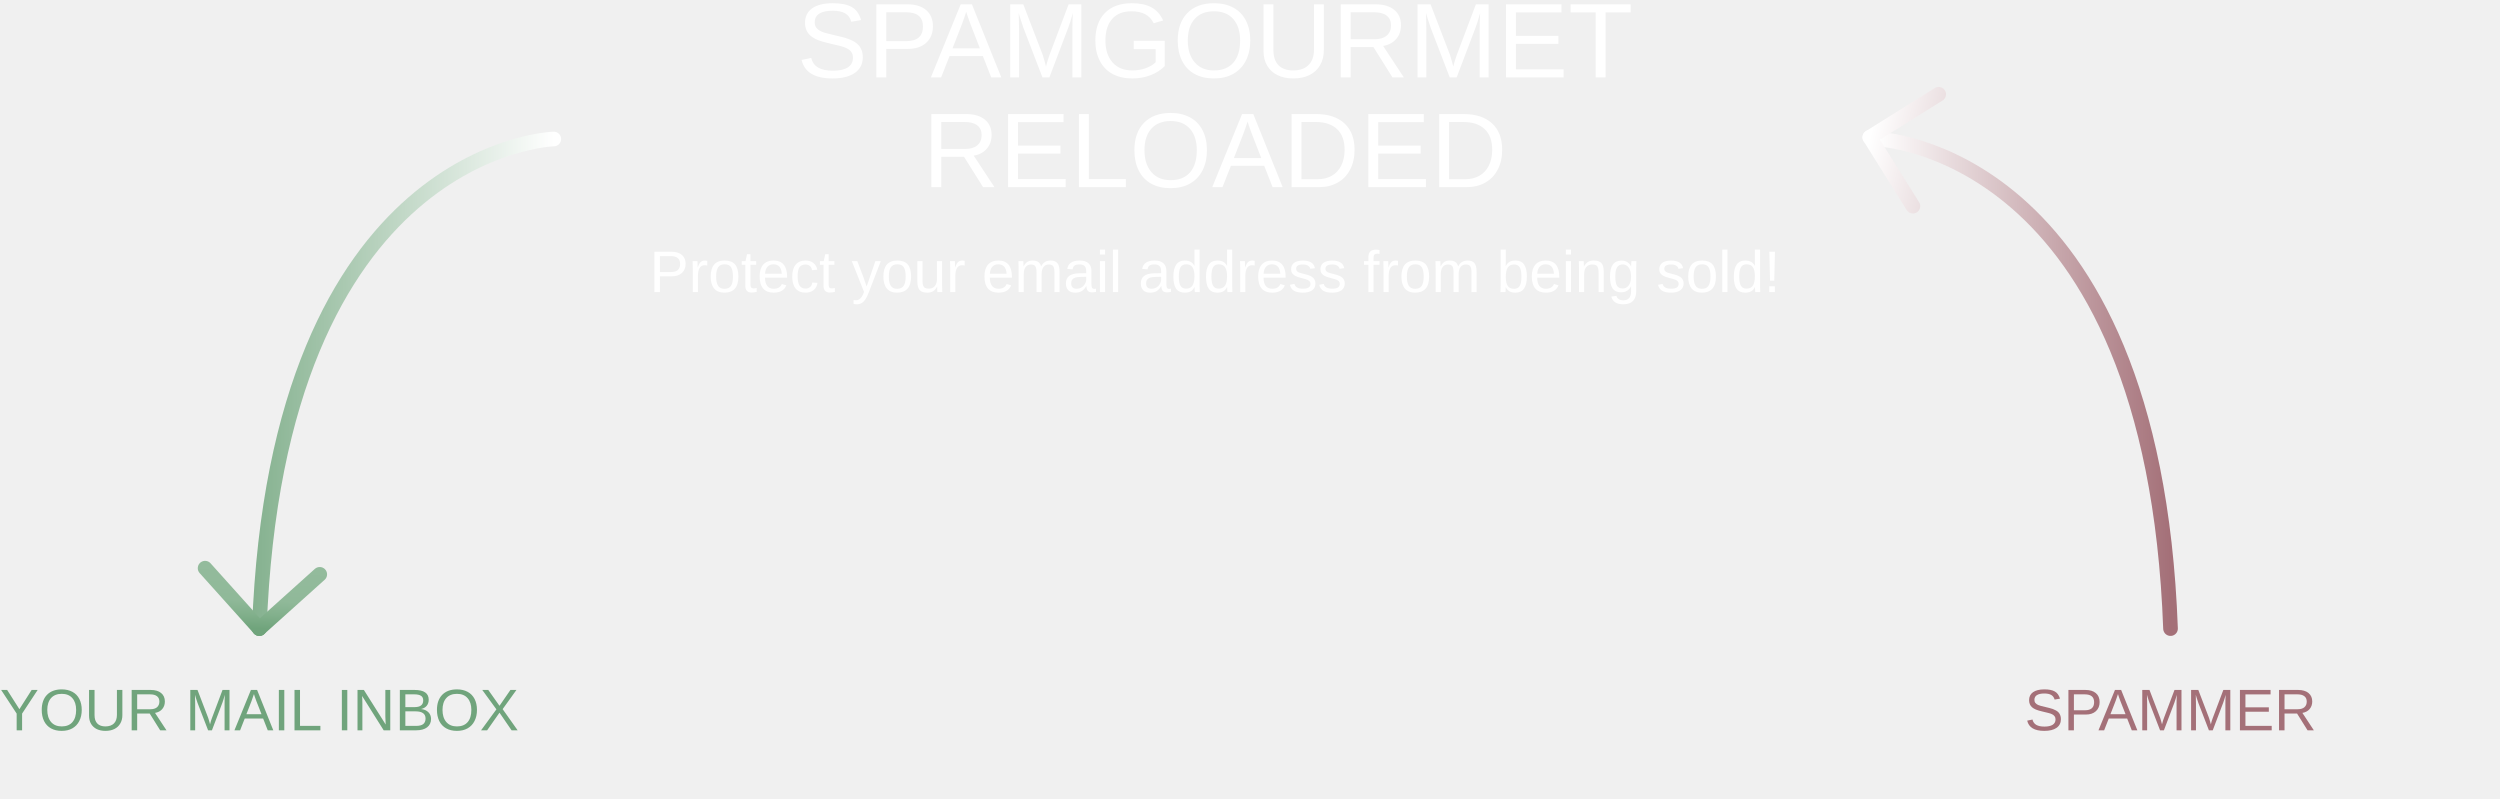
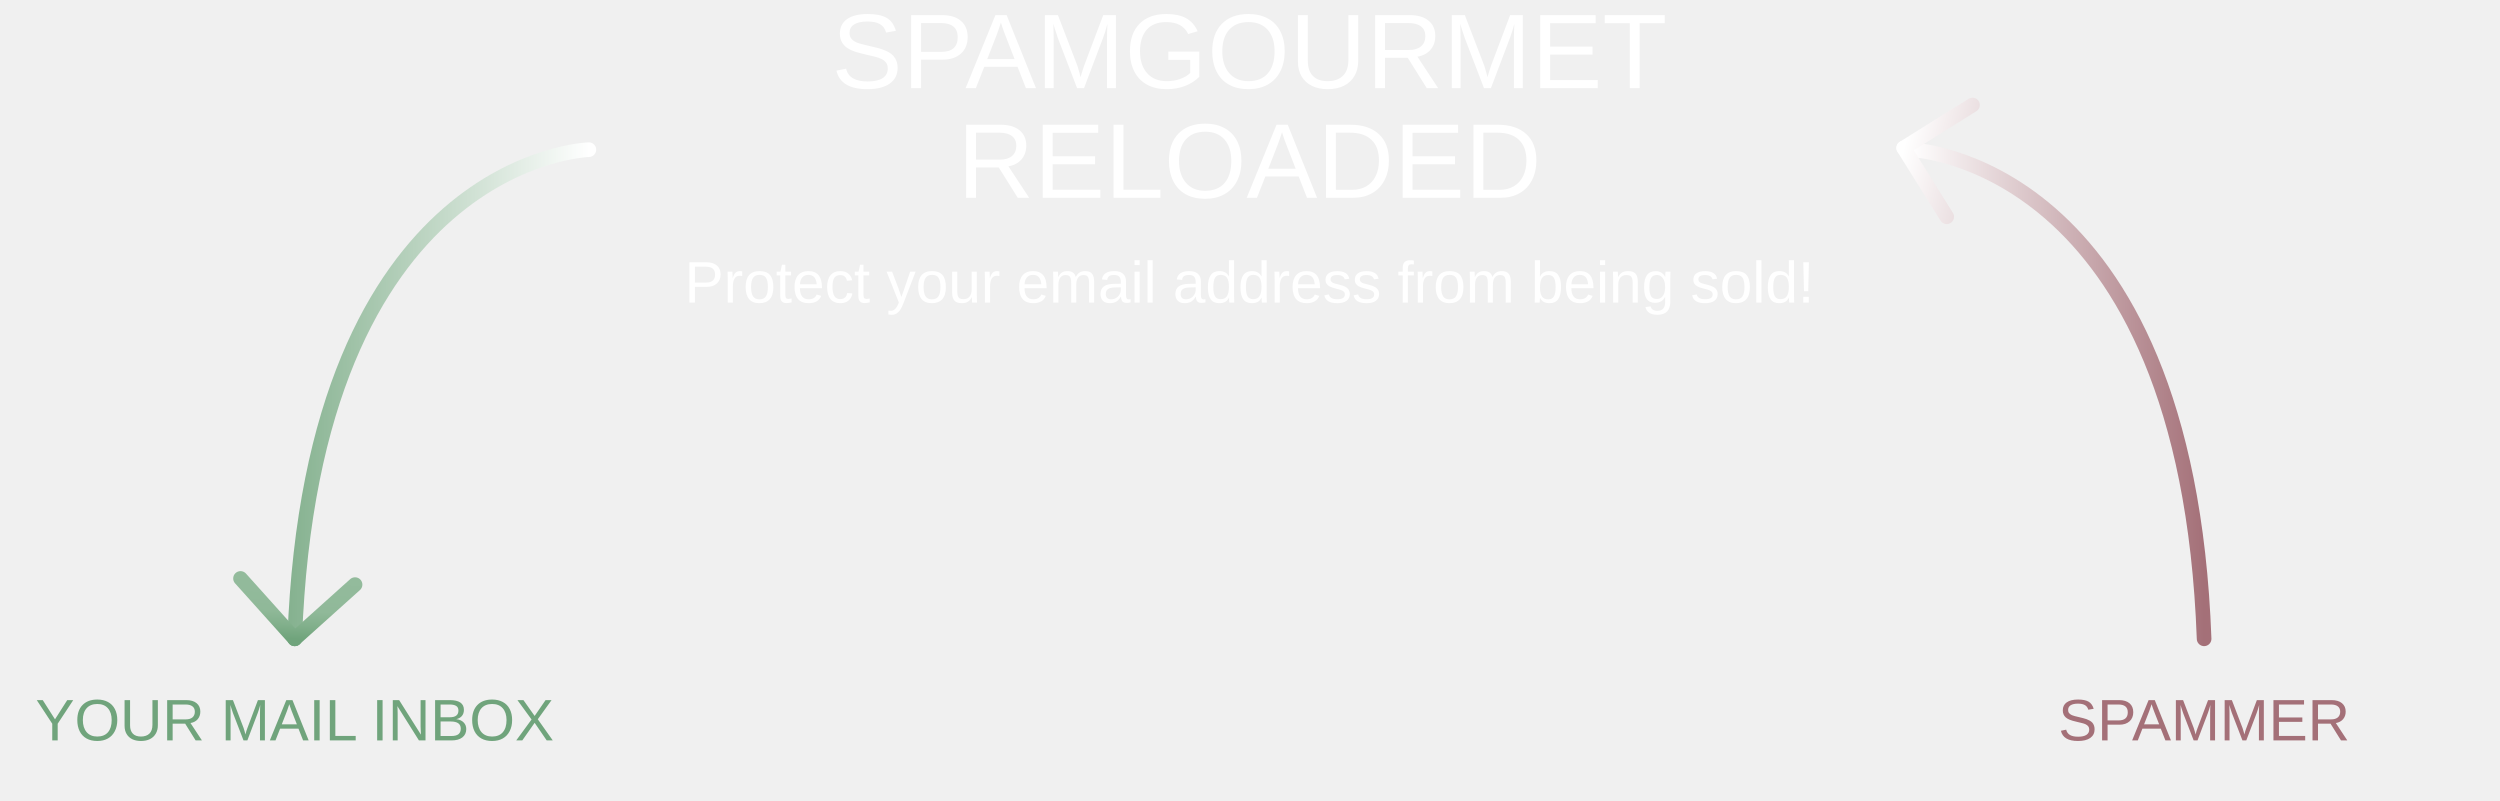
- <svg xmlns="http://www.w3.org/2000/svg" width="100%" height="100%" viewBox="0 0 1067 341" version="1.1" xml:space="preserve" style="fill-rule:evenodd;clip-rule:evenodd;stroke-linecap:round;stroke-linejoin:round;stroke-miterlimit:1.5;">
-   <g transform="matrix(1,0,0,1,-441.463,-70.0026)">
-     <g id="Arrow-view" transform="matrix(1.56377,0,0,1.56377,-541.223,-48.3808)">
-       <g>
+ <svg xmlns="http://www.w3.org/2000/svg" width="100%" height="100%" viewBox="0 0 1068 342" version="1.1" xml:space="preserve" style="fill-rule:evenodd;clip-rule:evenodd;stroke-linecap:round;stroke-linejoin:round;stroke-miterlimit:1.5;">
+   <g transform="matrix(1,0,0,1,-740,0)">
+     <g id="ArtBoard3" transform="matrix(1,0,0,1,-0.237231,899.471)">
+       <rect x="740.237" y="-899.471" width="1067.03" height="341.278" style="fill:none;" />
+       <g id="Arrow-view" transform="matrix(1.56377,0,0,1.56377,-227.235,-1013.24)">
        <g>
-           <path d="M1220.81,247.265C1216,115.657 1140.45,113.643 1140.45,113.643" style="fill:none;stroke:url(#_Linear1);stroke-width:4px;" />
-           <g transform="matrix(0.9744,0.22482,-0.22482,0.9744,53.0415,-253.951)">
-             <path d="M1140.45,113.643L1156.12,129.311" style="fill:none;stroke:url(#_Linear2);stroke-width:4px;" />
-             <path d="M1140.45,113.643L1156.12,97.975" style="fill:none;stroke:url(#_Linear3);stroke-width:4px;" />
+           <g>
+             <path d="M1220.81,247.265C1216,115.657 1140.45,113.643 1140.45,113.643" style="fill:none;stroke:url(#_Linear1);stroke-width:4px;" />
+             <g transform="matrix(0.9744,0.22482,-0.22482,0.9744,53.0415,-253.951)">
+               <path d="M1140.45,113.643L1156.12,129.311" style="fill:none;stroke:url(#_Linear2);stroke-width:4px;" />
+               <path d="M1140.45,113.643L1156.12,97.975" style="fill:none;stroke:url(#_Linear3);stroke-width:4px;" />
+             </g>
+           </g>
+           <g transform="matrix(1,0,0,1,333.992,47.6634)">
+             <text x="846.964px" y="227.365px" style="font-family:'ArialMT', 'Arial', sans-serif;font-size:16px;fill:rgb(164,112,120);">SP<tspan x="867.121px 877.792px " y="227.365px 227.365px ">AM</tspan>MER</text>
          </g>
        </g>
-         <g transform="matrix(1,0,0,1,333.992,47.6634)">
-           <text x="846.964px" y="227.365px" style="font-family:'ArialMT', 'Arial', sans-serif;font-size:16px;fill:rgb(164,112,120);">SP<tspan x="867.121px 877.792px " y="227.365px 227.365px ">AM</tspan>MER</text>
-         </g>
-       </g>
-       <g>
-         <g transform="matrix(-1,0,0,1,1920,1.13687e-13)">
-           <path d="M1220.81,247.265C1216,115.657 1140.45,113.643 1140.45,113.643" style="fill:none;stroke:url(#_Linear4);stroke-width:4px;" />
-           <g transform="matrix(-0.0537416,-0.998555,-0.998555,0.0537416,1395.58,1379.96)">
-             <path d="M1140.45,113.643L1156.12,129.311" style="fill:none;stroke:url(#_Linear5);stroke-width:4px;" />
-             <path d="M1140.45,113.643L1156.12,97.975" style="fill:none;stroke:url(#_Linear6);stroke-width:4px;" />
+         <g>
+           <g transform="matrix(-1,0,0,1,1920,1.13687e-13)">
+             <path d="M1220.81,247.265C1216,115.657 1140.45,113.643 1140.45,113.643" style="fill:none;stroke:url(#_Linear4);stroke-width:4px;" />
+             <g transform="matrix(-0.0537416,-0.998555,-0.998555,0.0537416,1395.58,1379.96)">
+               <path d="M1140.45,113.643L1156.12,129.311" style="fill:none;stroke:url(#_Linear5);stroke-width:4px;" />
+               <path d="M1140.45,113.643L1156.12,97.975" style="fill:none;stroke:url(#_Linear6);stroke-width:4px;" />
+             </g>
+           </g>
+           <g transform="matrix(1,0,0,1,-187.632,47.6634)">
+             <text x="815.992px" y="227.365px" style="font-family:'ArialMT', 'Arial', sans-serif;font-size:16px;fill:rgb(112,164,124);">YOUR MAIL<tspan x="903.414px 907.859px " y="227.365px 227.365px "> I</tspan>NBOX</text>
          </g>
        </g>
-         <g transform="matrix(1,0,0,1,-187.632,47.6634)">
-           <text x="815.992px" y="227.365px" style="font-family:'ArialMT', 'Arial', sans-serif;font-size:16px;fill:rgb(112,164,124);">YOUR MAIL<tspan x="903.414px 907.859px " y="227.365px 227.365px "> I</tspan>NBOX</text>
-         </g>
-       </g>
-       <g>
-         <g transform="matrix(1,0,0,1,153.539,3.36786)">
-           <text x="692.337px" y="93.463px" style="font-family:'ArialMT', 'Arial', sans-serif;font-size:29px;fill:white;">SP<tspan x="728.871px 748.213px " y="93.463px 93.463px ">AM</tspan>GOURMET</text>
-           <text x="726.69px" y="123.412px" style="font-family:'ArialMT', 'Arial', sans-serif;font-size:29px;fill:white;">RELOADED</text>
-         </g>
-         <g transform="matrix(1,0,0,1,22.5888,-6.68851)">
-           <text x="783.118px" y="162.109px" style="font-family:'ArialMT', 'Arial', sans-serif;font-size:16px;fill:white;">Protect your email address from being sold!</text>
+         <g>
+           <g transform="matrix(1,0,0,1,153.539,3.36786)">
+             <text x="692.337px" y="93.463px" style="font-family:'ArialMT', 'Arial', sans-serif;font-size:29px;fill:white;">SP<tspan x="728.871px 748.213px " y="93.463px 93.463px ">AM</tspan>GOURMET</text>
+             <text x="726.69px" y="123.412px" style="font-family:'ArialMT', 'Arial', sans-serif;font-size:29px;fill:white;">RELOADED</text>
+           </g>
+           <g transform="matrix(1,0,0,1,22.5888,-6.68851)">
+             <text x="783.118px" y="162.109px" style="font-family:'ArialMT', 'Arial', sans-serif;font-size:16px;fill:white;">Protect your email address from being sold!</text>
+           </g>
        </g>
      </g>
    </g>
  </g>
  <defs>
    <linearGradient id="_Linear1" x1="0" y1="0" x2="1" y2="0" gradientUnits="userSpaceOnUse" gradientTransform="matrix(80.3587,0,0,149.291,1140.45,172.62)">
      <stop offset="0" style="stop-color:white;stop-opacity:1" />
      <stop offset="1" style="stop-color:rgb(164,112,120);stop-opacity:1" />
    </linearGradient>
    <linearGradient id="_Linear2" x1="0" y1="0" x2="1" y2="0" gradientUnits="userSpaceOnUse" gradientTransform="matrix(80.3587,0,0,149.291,1140.45,172.62)">
      <stop offset="0" style="stop-color:white;stop-opacity:1" />
      <stop offset="1" style="stop-color:rgb(164,112,120);stop-opacity:1" />
    </linearGradient>
    <linearGradient id="_Linear3" x1="0" y1="0" x2="1" y2="0" gradientUnits="userSpaceOnUse" gradientTransform="matrix(80.3587,0,0,149.291,1140.45,172.62)">
      <stop offset="0" style="stop-color:white;stop-opacity:1" />
      <stop offset="1" style="stop-color:rgb(164,112,120);stop-opacity:1" />
    </linearGradient>
    <linearGradient id="_Linear4" x1="0" y1="0" x2="1" y2="0" gradientUnits="userSpaceOnUse" gradientTransform="matrix(96.0073,0,0,134.465,1140.45,180.875)">
      <stop offset="0" style="stop-color:white;stop-opacity:1" />
      <stop offset="1" style="stop-color:rgb(112,164,124);stop-opacity:1" />
    </linearGradient>
    <linearGradient id="_Linear5" x1="0" y1="0" x2="1" y2="0" gradientUnits="userSpaceOnUse" gradientTransform="matrix(96.0073,0,0,134.465,1140.45,180.875)">
      <stop offset="0" style="stop-color:rgb(112,164,124);stop-opacity:1" />
      <stop offset="0.04" style="stop-color:rgb(130,176,140);stop-opacity:1" />
      <stop offset="0.08" style="stop-color:rgb(144,185,153);stop-opacity:1" />
      <stop offset="0.24" style="stop-color:rgb(149,188,158);stop-opacity:1" />
      <stop offset="0.68" style="stop-color:rgb(154,191,163);stop-opacity:1" />
      <stop offset="1" style="stop-color:white;stop-opacity:1" />
    </linearGradient>
    <linearGradient id="_Linear6" x1="0" y1="0" x2="1" y2="0" gradientUnits="userSpaceOnUse" gradientTransform="matrix(96.0073,0,0,134.465,1140.45,180.875)">
      <stop offset="0" style="stop-color:rgb(112,164,124);stop-opacity:1" />
      <stop offset="0.04" style="stop-color:rgb(130,176,140);stop-opacity:1" />
      <stop offset="0.08" style="stop-color:rgb(144,185,153);stop-opacity:1" />
      <stop offset="0.24" style="stop-color:rgb(149,188,158);stop-opacity:1" />
      <stop offset="0.68" style="stop-color:rgb(154,191,163);stop-opacity:1" />
      <stop offset="1" style="stop-color:white;stop-opacity:1" />
    </linearGradient>
  </defs>
</svg>
